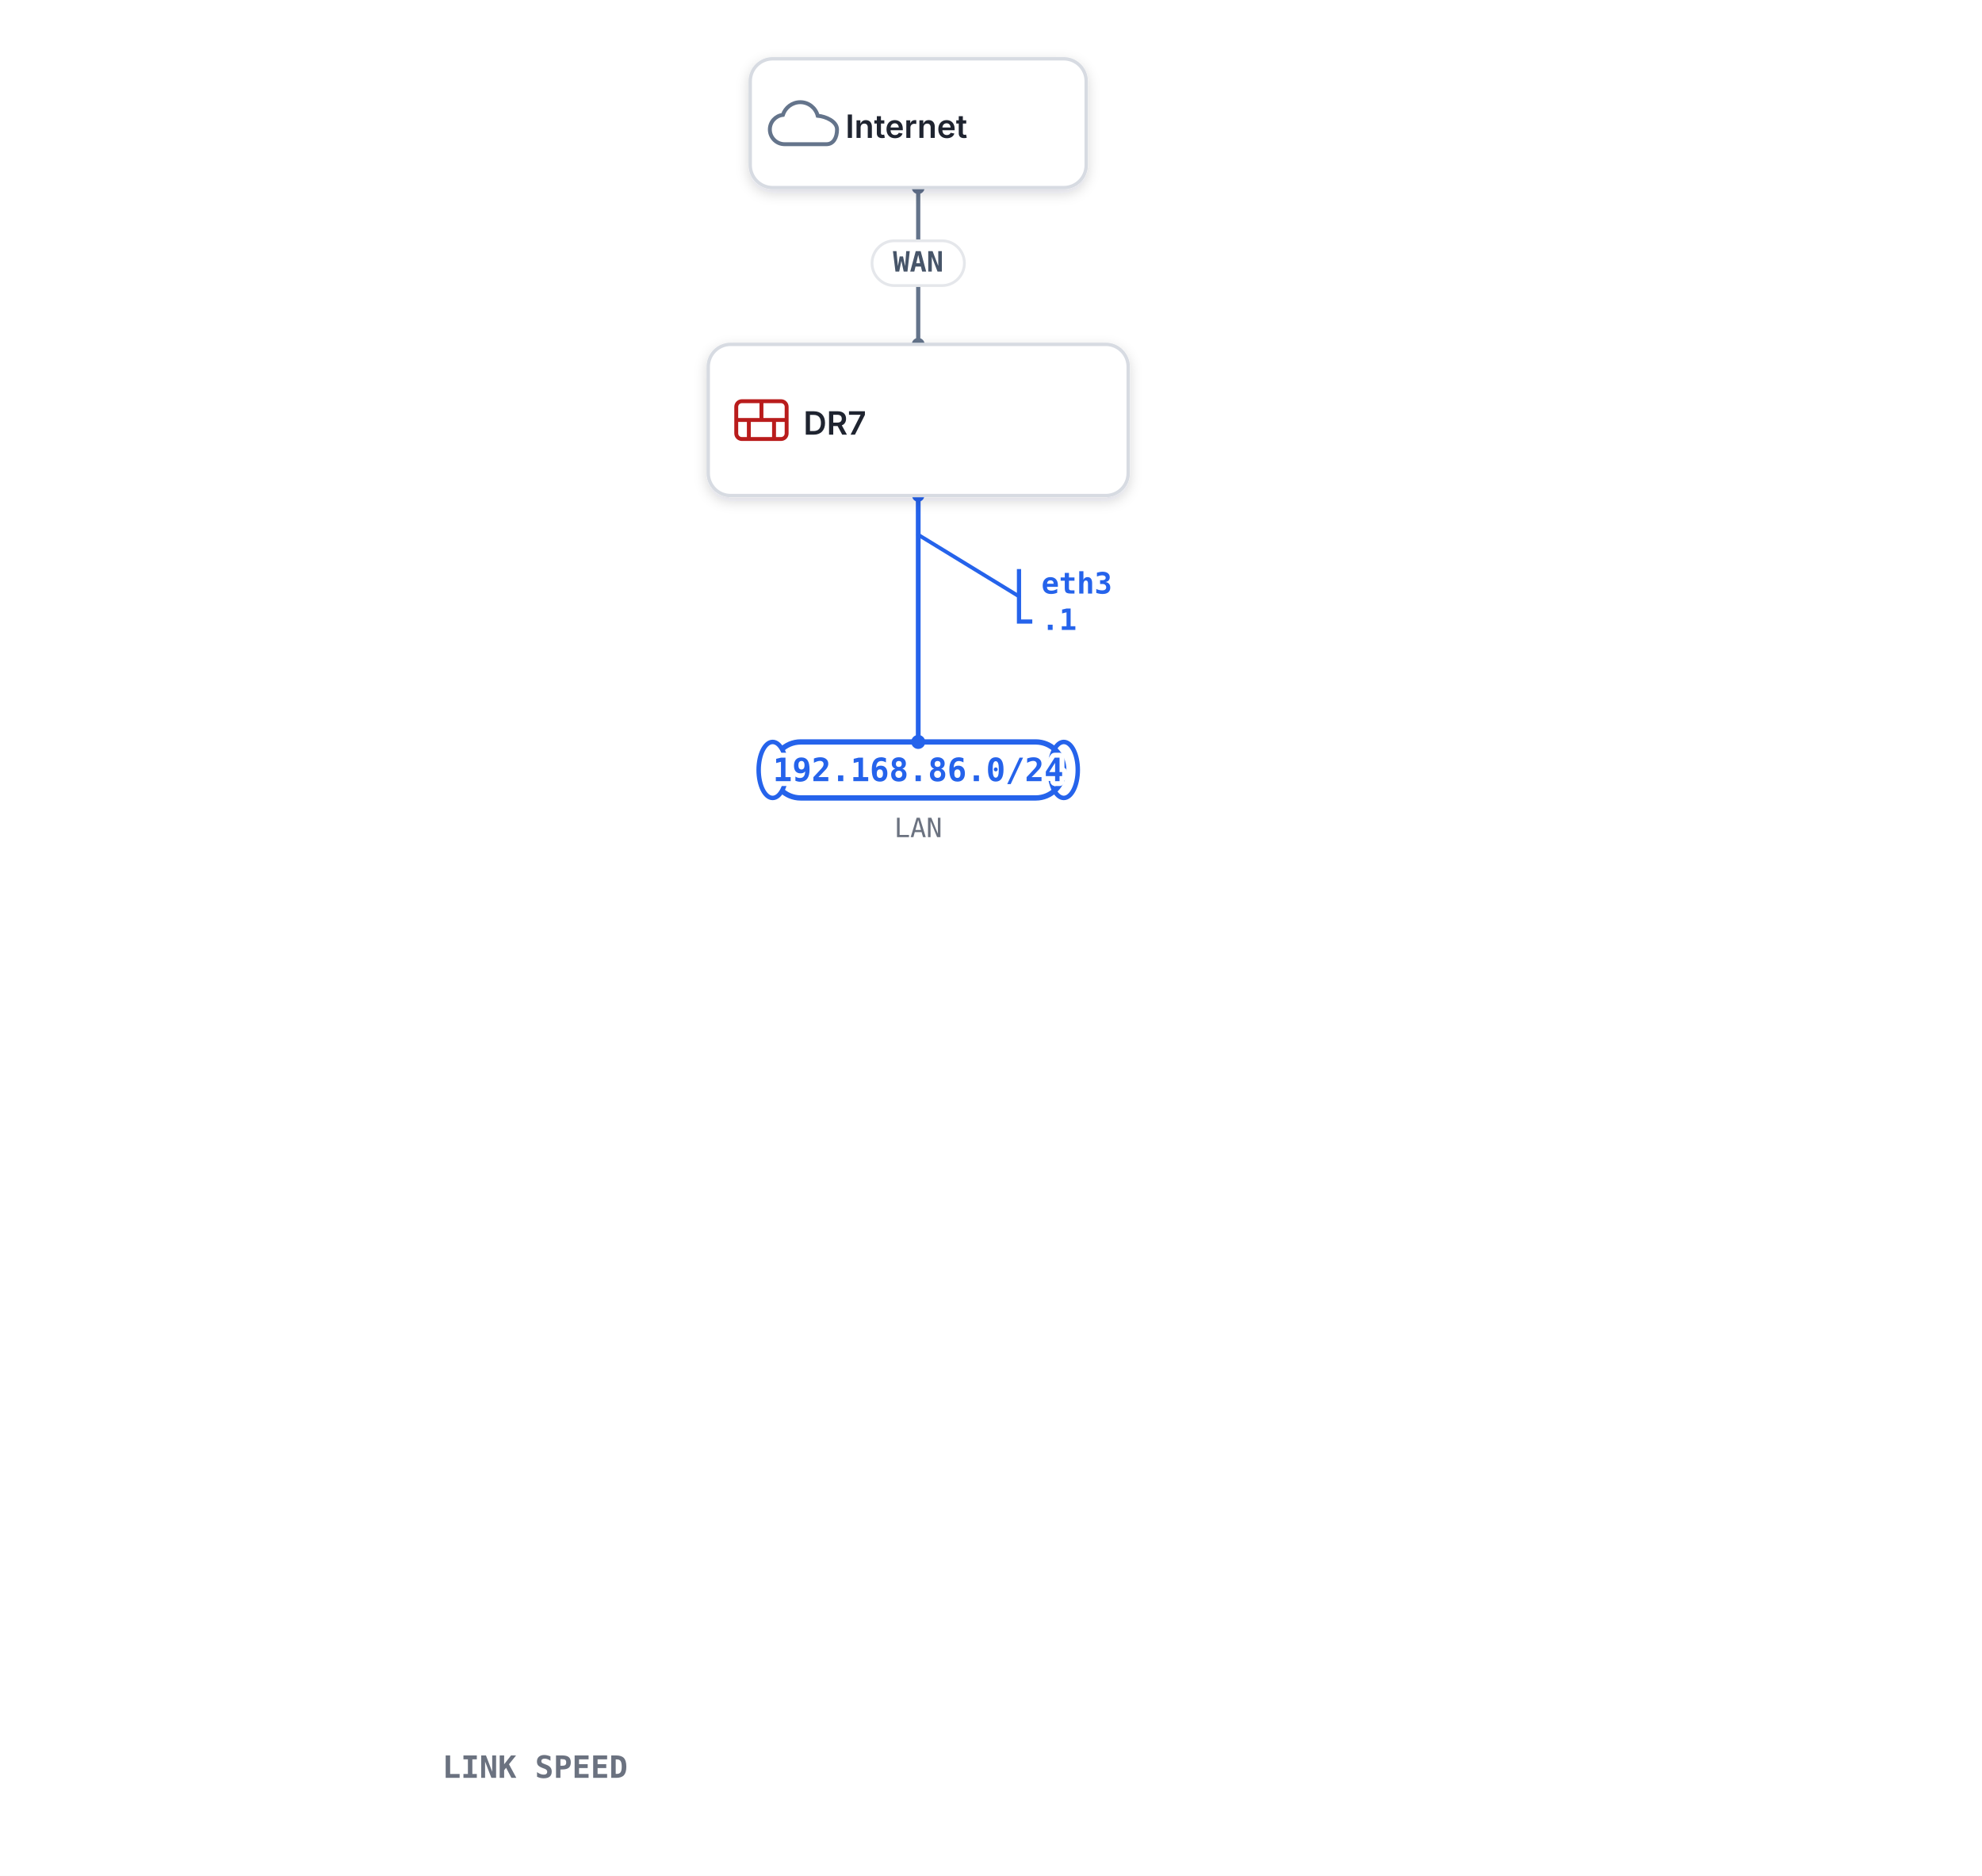
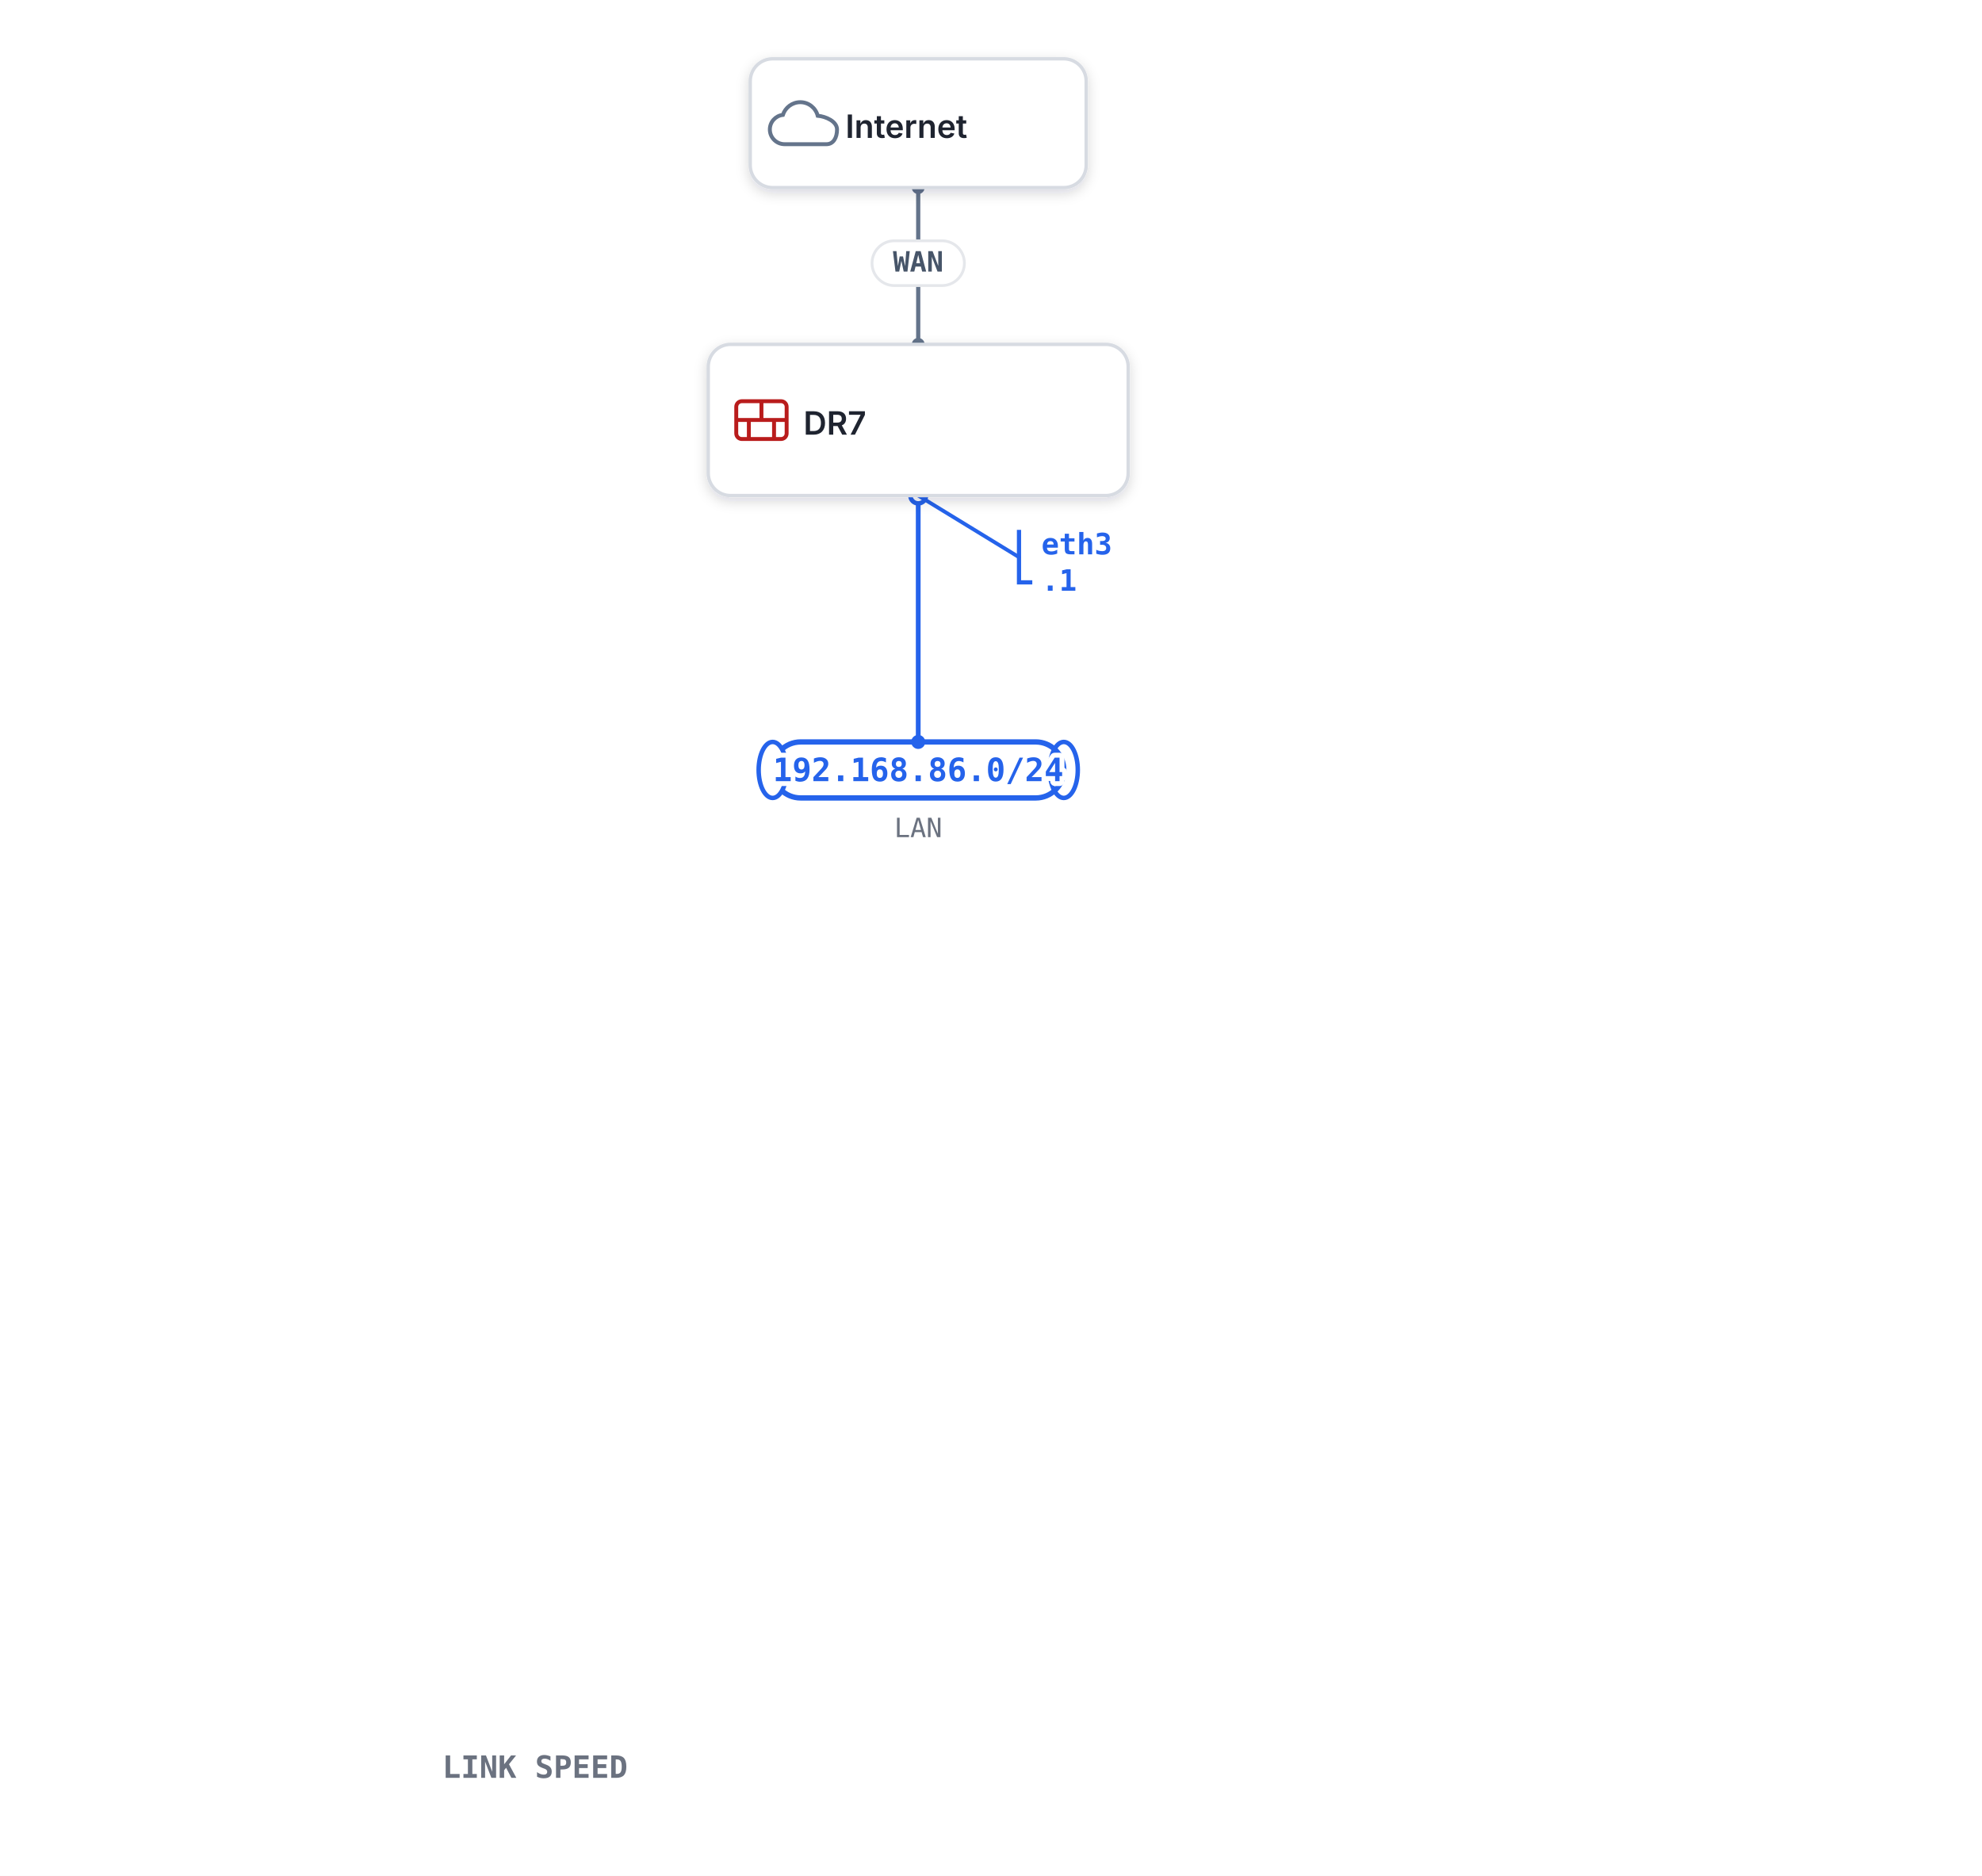
<svg xmlns="http://www.w3.org/2000/svg" viewBox="0 0 708 670" font-family="Inter, system-ui, -apple-system, 'Segoe UI', Roboto, sans-serif">
  <defs>
    <filter id="sh" x="-20%" y="-20%" width="140%" height="140%">
      <feDropShadow dx="0" dy="1.5" stdDeviation="2.2" flood-color="#0f172a" flood-opacity="0.16" />
    </filter>
  </defs>
  <rect width="708" height="670" fill="#ffffff" />
  <g transform="translate(48,0)">
    <path d="M 280.0,123.0 L 280.0,67.0" fill="none" stroke="#64748b" stroke-width="1.5" stroke-linecap="round" stroke-linejoin="round" stroke-opacity="1" />
    <circle cx="280.0" cy="123.0" r="2.3" fill="#64748b" />
    <circle cx="280.0" cy="67.0" r="2.3" fill="#64748b" />
    <rect x="263.5" y="86.0" width="33.0" height="16" rx="8" fill="#ffffff" stroke="#e5e7eb" stroke-width="1" />
    <text x="280.0" y="97.0" font-size="10" text-anchor="middle" fill="#475569" font-weight="600" font-family="ui-monospace, SFMono-Regular, Menlo, Consolas, monospace">WAN</text>
    <rect x="263.6" y="46.0" width="32.8" height="13" rx="3" fill="#ffffff" stroke="#6b7280" stroke-width="1" />
    <text x="280.0" y="55.5" font-size="8" text-anchor="middle" fill="#6b7280" font-weight="700" font-family="ui-monospace, SFMono-Regular, Menlo, Consolas, monospace">wan0</text>
    <rect x="228.0" y="265.0" width="104.0" height="20" rx="10" fill="#ffffff" stroke="#2563eb" stroke-width="1.9" />
    <ellipse cx="228.0" cy="275.0" rx="5.0" ry="10.0" fill="#ffffff" stroke="#2563eb" stroke-width="1.6" />
    <ellipse cx="332.0" cy="275.0" rx="5.0" ry="10.0" fill="none" stroke="#2563eb" stroke-width="1.6" />
    <text x="280.0" y="279.0" font-size="11.5" text-anchor="middle" fill="#2563eb" font-weight="700" font-family="ui-monospace, SFMono-Regular, Menlo, Consolas, monospace" paint-order="stroke" stroke="#ffffff" stroke-width="3.5" stroke-linejoin="round">192.168.86.0/24</text>
    <text x="280.0" y="299.0" font-size="9.5" text-anchor="middle" fill="#6b7280" font-family="ui-monospace, SFMono-Regular, Menlo, Consolas, monospace">LAN</text>
    <line x1="280.0" y1="177.0" x2="280.0" y2="265.0" stroke="#2563eb" stroke-width="1.7" stroke-linecap="round" />
-     <circle cx="280.0" cy="177.0" r="2.2" fill="#2563eb" />
    <circle cx="280.0" cy="265.0" r="2.5" fill="#2563eb" />
-     <line x1="280.0" y1="191.0" x2="316.0" y2="213.0" stroke="#2563eb" stroke-width="1.35" stroke-linecap="round" />
-     <path d="M 316.0,204.0 L 316.0,222.0 M 316.0,222.0 L 320.0,222.0" fill="none" stroke="#2563eb" stroke-width="1.5" stroke-linecap="square" />
-     <text x="324.0" y="212.0" font-size="10.5" text-anchor="start" fill="#2563eb" font-weight="700" font-family="ui-monospace, SFMono-Regular, Menlo, Consolas, monospace" paint-order="stroke" stroke="#ffffff" stroke-width="3.2" stroke-linejoin="round">eth3</text>
-     <text x="324.0" y="225.0" font-size="10.5" text-anchor="start" fill="#2563eb" font-weight="600" font-family="ui-monospace, SFMono-Regular, Menlo, Consolas, monospace" paint-order="stroke" stroke="#ffffff" stroke-width="3.2" stroke-linejoin="round">.1</text>
+     <circle cx="280.0" cy="177.0" r="2.8" fill="#ffffff" stroke="#2563eb" stroke-width="1.6" />
+     <line x1="280.0" y1="177.0" x2="316.0" y2="199.0" stroke="#2563eb" stroke-width="1.35" stroke-linecap="round" />
+     <path d="M 316.0,190.0 L 316.0,208.0 M 316.0,208.0 L 320.0,208.0" fill="none" stroke="#2563eb" stroke-width="1.5" stroke-linecap="square" />
+     <text x="324.0" y="198.0" font-size="10.5" text-anchor="start" fill="#2563eb" font-weight="700" font-family="ui-monospace, SFMono-Regular, Menlo, Consolas, monospace" paint-order="stroke" stroke="#ffffff" stroke-width="3.2" stroke-linejoin="round">eth3</text>
+     <text x="324.0" y="211.0" font-size="10.5" text-anchor="start" fill="#2563eb" font-weight="600" font-family="ui-monospace, SFMono-Regular, Menlo, Consolas, monospace" paint-order="stroke" stroke="#ffffff" stroke-width="3.2" stroke-linejoin="round">.1</text>
    <rect x="220.0" y="21.0" width="120" height="46" rx="8" fill="#ffffff" stroke="#d7dbe2" stroke-width="1.2" filter="url(#sh)" />
    <g transform="translate(227.0,36.5) scale(0.375)">
      <path d="M54,40 H14 C6.3,40 0,33.7 0,26 0,18.8 5.4,12.9 12.4,12.1 14.7,5.1 21.3,0 29,0 c8,0 14.7,5.5 16.6,12.9 C53.4,13.6 64,18.3 64,26 64,33.7 60.6,40 54,40 Z" fill="none" stroke="#64748b" stroke-width="3.73" />
    </g>
    <text x="254.0" y="45.0" font-size="11.5" fill="#1f2430" font-weight="600" dominant-baseline="middle">Internet</text>
    <rect x="205.0" y="123.0" width="150" height="54" rx="8" fill="#ffffff" stroke="#d7dbe2" stroke-width="1.2" filter="url(#sh)" />
    <rect x="215.0" y="143.3" width="18.0" height="13.5" rx="2" fill="none" stroke="#b91c1c" stroke-width="1.4" />
    <line x1="215.0" y1="150.0" x2="233.0" y2="150.0" stroke="#b91c1c" stroke-width="1.4" />
    <line x1="224.0" y1="143.3" x2="224.0" y2="150.0" stroke="#b91c1c" stroke-width="1.4" />
    <line x1="219.5" y1="150.0" x2="219.5" y2="156.8" stroke="#b91c1c" stroke-width="1.4" />
    <line x1="228.5" y1="150.0" x2="228.5" y2="156.8" stroke="#b91c1c" stroke-width="1.4" />
    <text x="239.0" y="151.0" font-size="11.5" fill="#1f2430" font-weight="600" dominant-baseline="middle">DR7</text>
    <text x="110" y="635" font-size="11" fill="#6b7280" font-weight="700" font-family="ui-monospace, SFMono-Regular, Menlo, Consolas, monospace">LINK SPEED</text>
  </g>
</svg>
